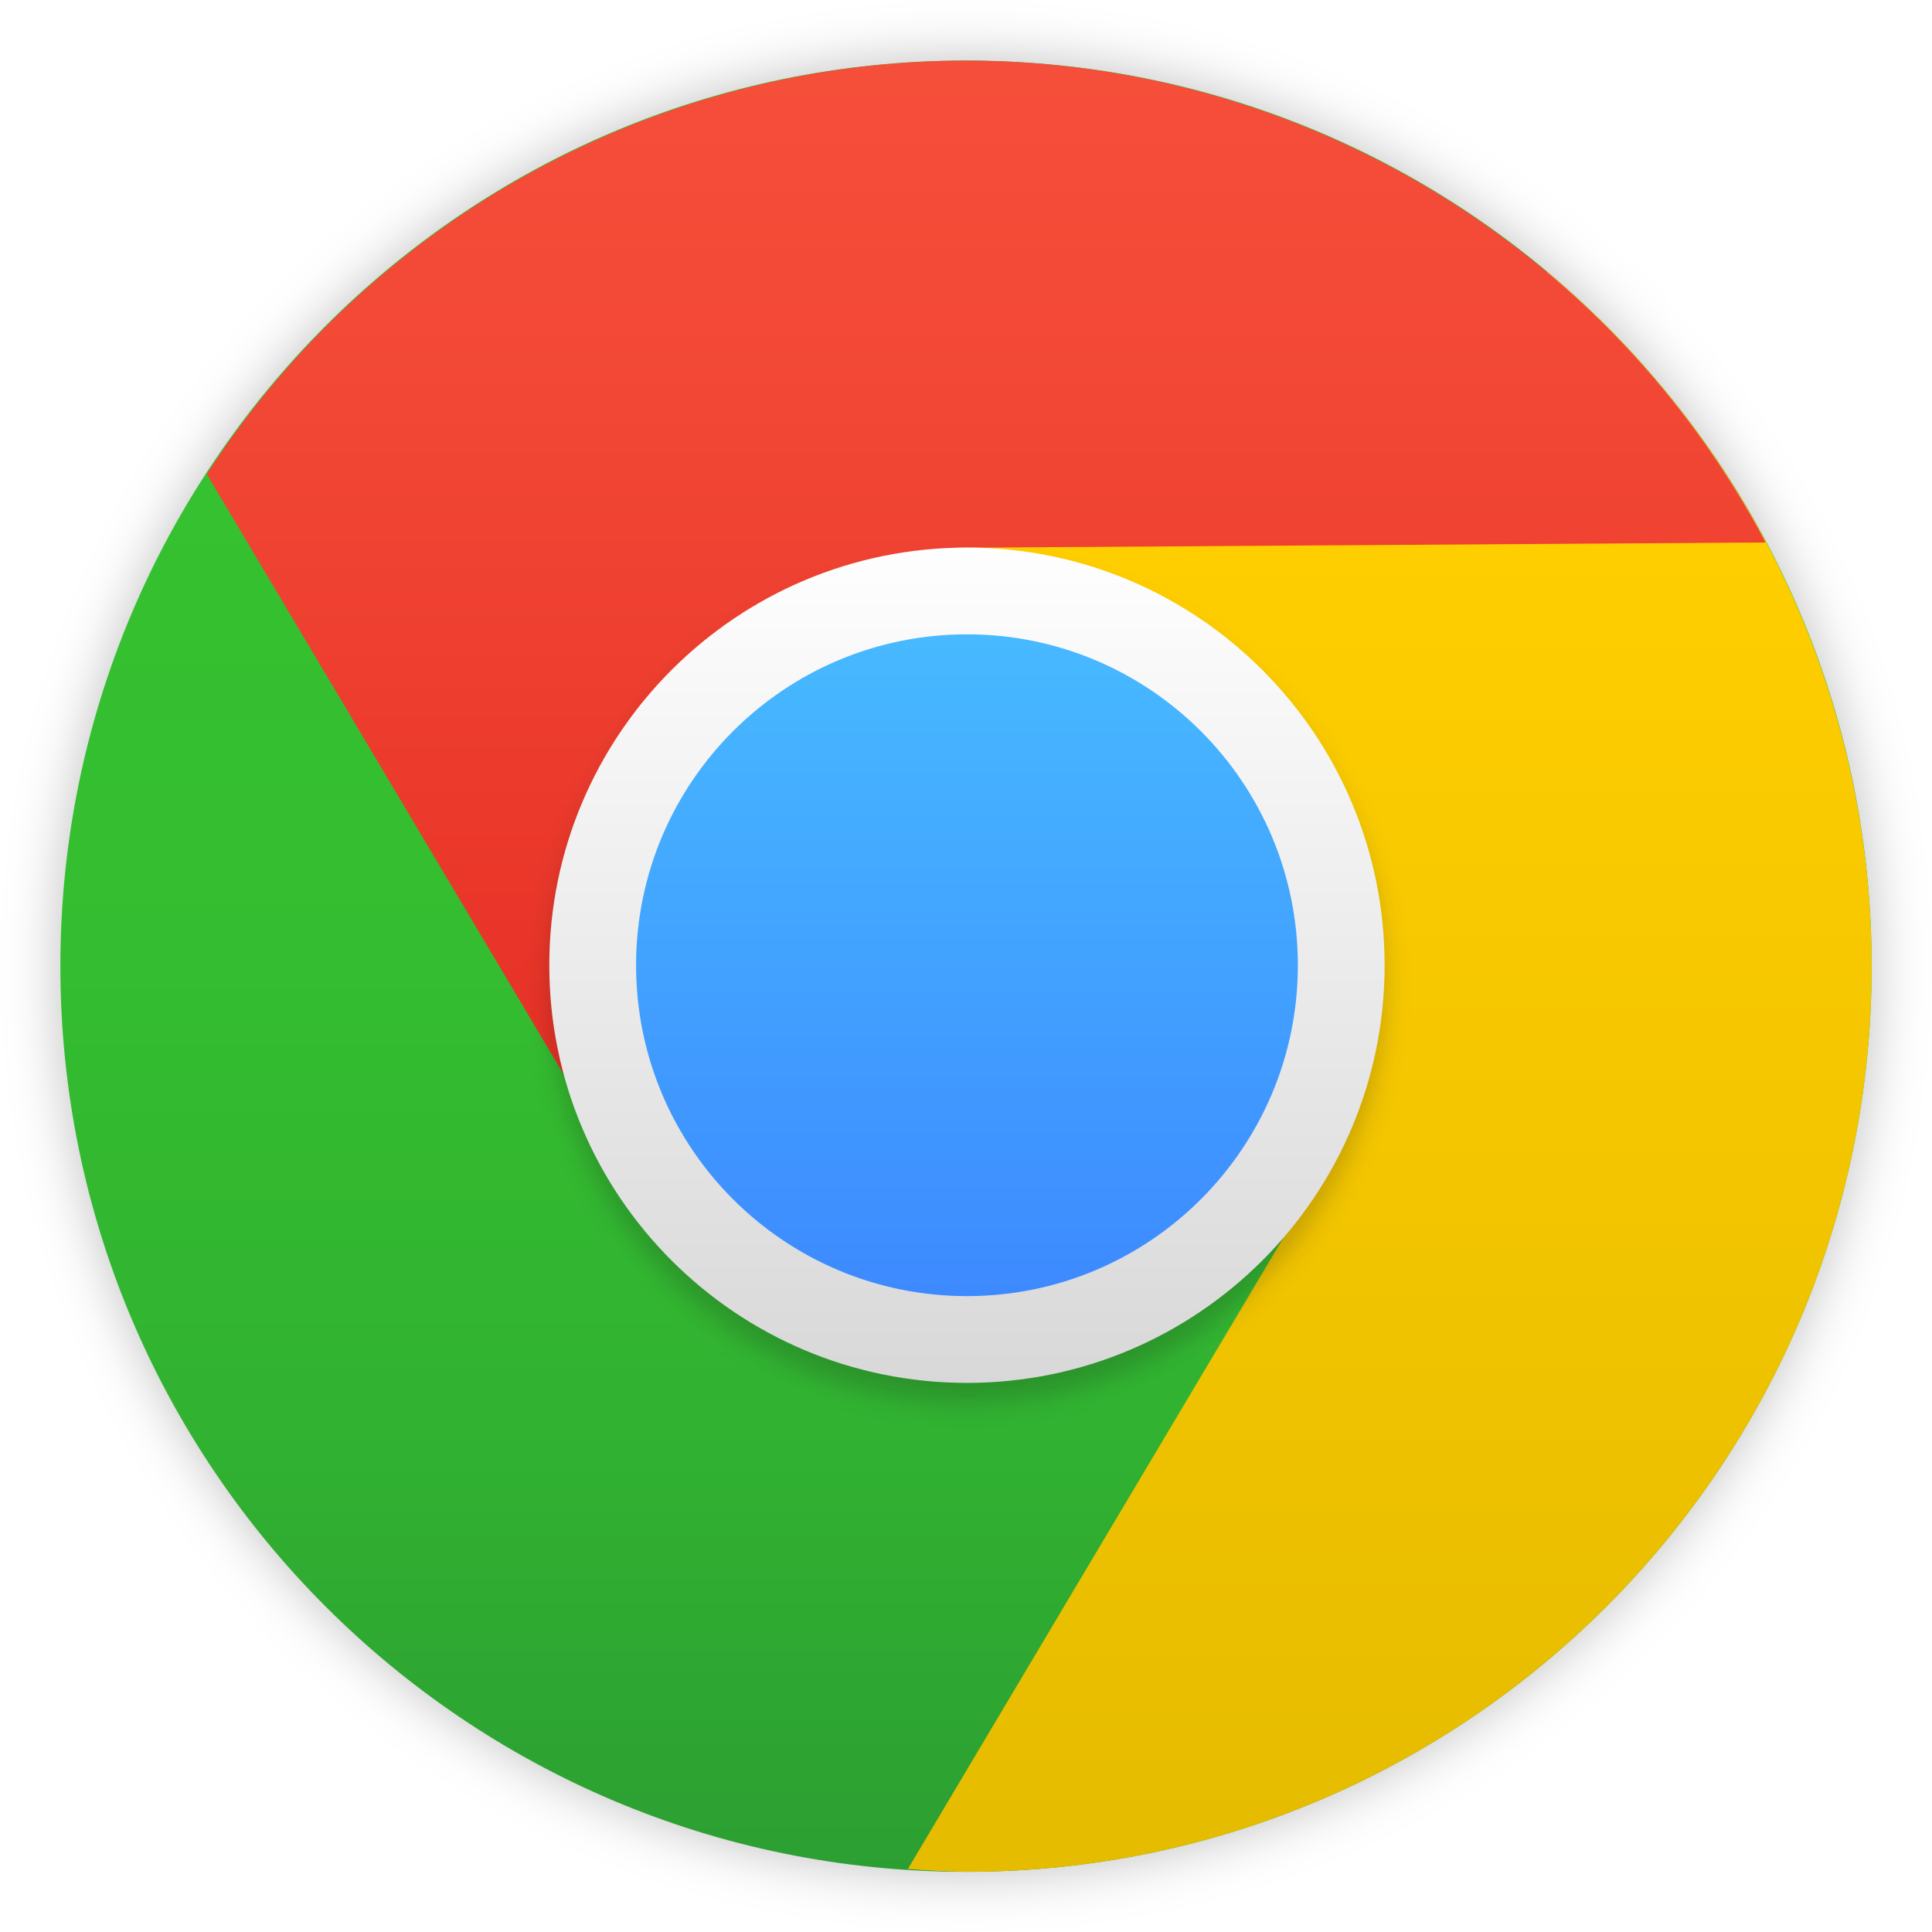
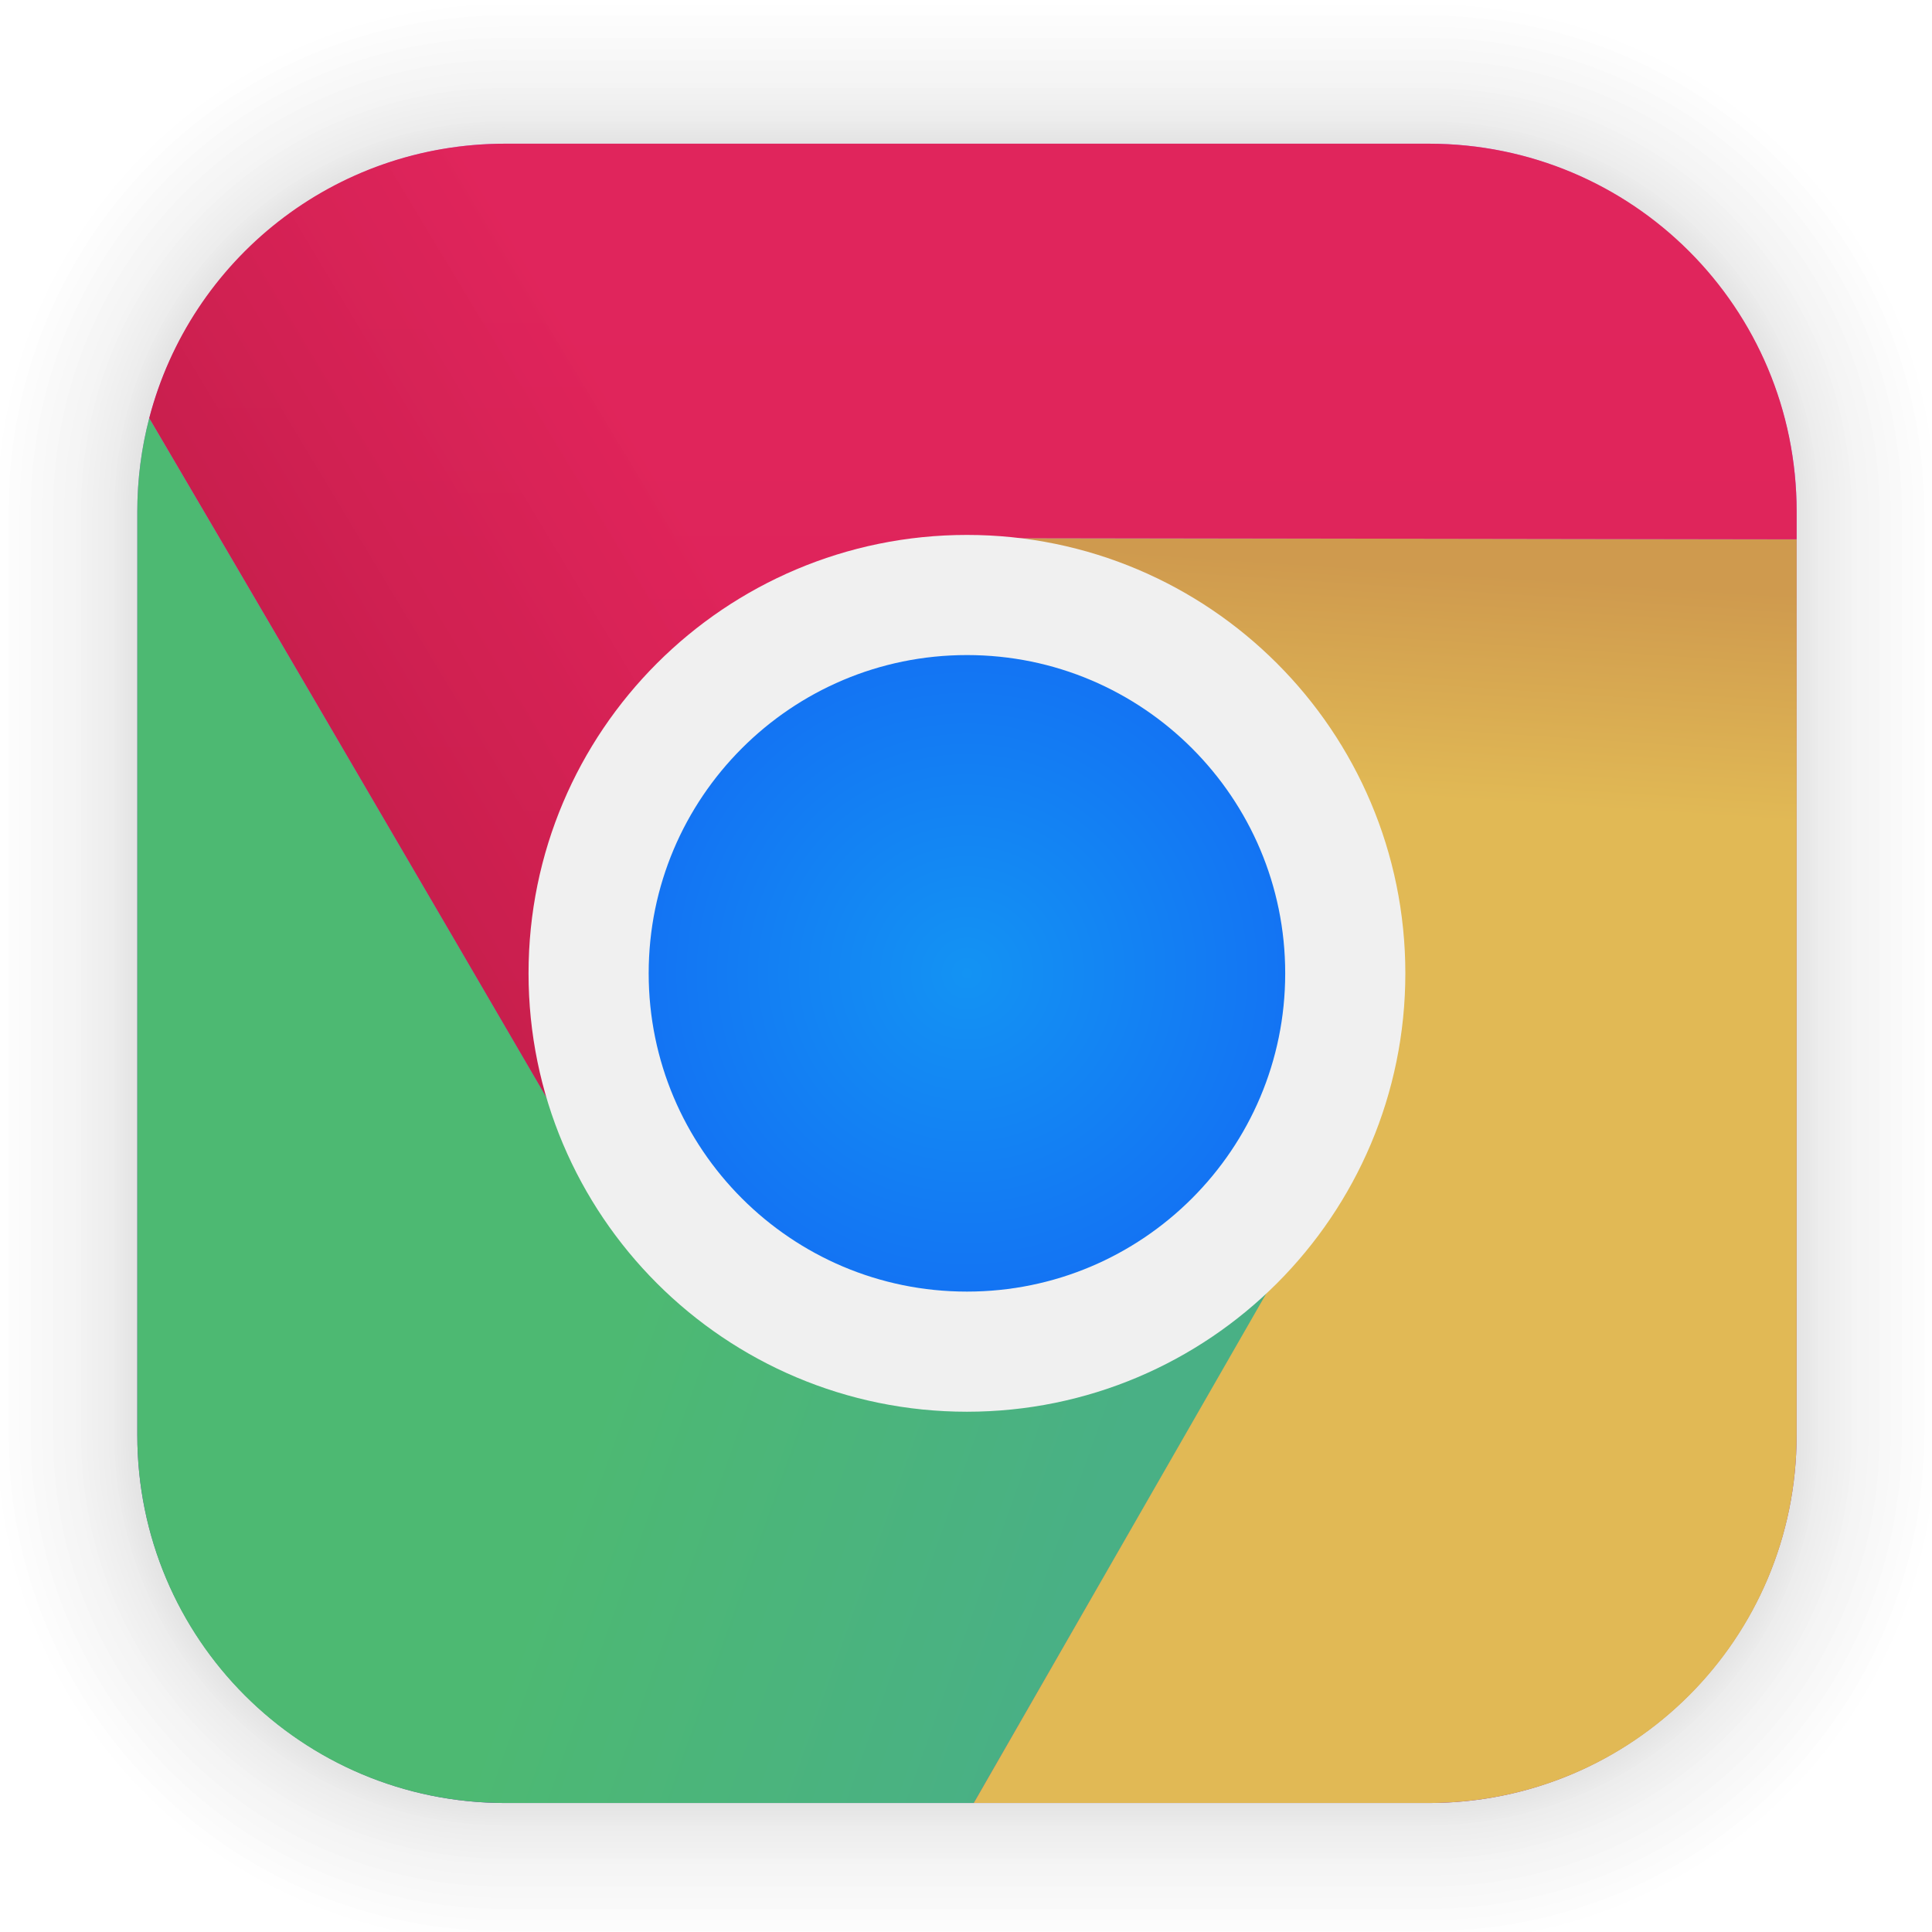
- <svg xmlns="http://www.w3.org/2000/svg" id="svg63" version="1.1" height="64" width="64">
-   <defs id="defs41">
-     <linearGradient gradientUnits="userSpaceOnUse" gradientTransform="matrix(4.705 0 0 4.705 41 70.362)" y2="199.98" y1="46.737" x2="17.187" x1="17.187" id="e">
-       <stop id="stop2" offset="0" stop-color="#35C130" />
-       <stop id="stop4" offset=".348" stop-color="#34BD30" />
-       <stop id="stop6" offset=".681" stop-color="#31B231" />
-       <stop id="stop8" offset="1" stop-color="#2C9F32" />
+ <svg xmlns="http://www.w3.org/2000/svg" xmlns:ns2="http://www.openswatchbook.org/uri/2009/osb" xmlns:xlink="http://www.w3.org/1999/xlink" id="svg6" version="1.1" viewBox="0 0 33.867 33.867" height="128" width="128">
+   <defs id="defs2">
+     <linearGradient id="linearGradient15571">
+       <stop id="stop15567" offset="0" style="stop-color:#49b085;stop-opacity:1" />
+       <stop id="stop15569" offset="1" style="stop-color:#4db972;stop-opacity:1" />
    </linearGradient>
-     <linearGradient gradientUnits="userSpaceOnUse" gradientTransform="matrix(1.7191 0 0 1.7191 340.09 368.45)" y2="198.44" y1="2.292" x2="95.97" x1="95.97" id="d">
-       <stop id="stop11" offset="0" stop-color="#47B9FF" />
-       <stop id="stop13" offset="1" stop-color="#3D8AFF" />
+     <linearGradient id="linearGradient15563">
+       <stop id="stop15559" offset="0" style="stop-color:#cf9a4e;stop-opacity:1" />
+       <stop id="stop15561" offset="1" style="stop-color:#e1b955;stop-opacity:1" />
    </linearGradient>
-     <linearGradient gradientUnits="userSpaceOnUse" gradientTransform="matrix(5.1 0 0 5.1 2 2)" y2="188.93" y1="56.681" x2="114.75" x1="114.75" id="c">
-       <stop id="stop16" offset="0" stop-color="#ffce00" />
-       <stop id="stop18" offset="1" stop-color="#e6bc00" />
+     <linearGradient id="linearGradient15555">
+       <stop id="stop15551" offset="0" style="stop-color:#c21d49;stop-opacity:1" />
+       <stop id="stop15553" offset="1" style="stop-color:#e12255;stop-opacity:0.961" />
    </linearGradient>
-     <linearGradient gradientUnits="userSpaceOnUse" gradientTransform="matrix(2.1699 0 0 2.1699 295.01 323.37)" y2="206.5" y1="-4.662" x2="103.67" x1="103.67" id="b">
-       <stop id="stop21" offset="0" stop-color="#fff" />
-       <stop id="stop23" offset="1" stop-color="#d7d7d7" />
+     <linearGradient id="linearGradient15545">
+       <stop id="stop15541" offset="0" style="stop-color:#1393f3;stop-opacity:1;" />
+       <stop id="stop15543" offset="1" style="stop-color:#1368f3;stop-opacity:1" />
    </linearGradient>
-     <filter color-interpolation-filters="sRGB" height="1.072" width="1.072" y="-.036" x="-.036" id="g">
-       <feGaussianBlur id="feGaussianBlur26" stdDeviation="6.51" />
+     <linearGradient id="linearGradient14853">
+       <stop id="stop14849" offset="0" style="stop-color:#7e28b8;stop-opacity:1" />
+       <stop id="stop14851" offset="1" style="stop-color:#cc66f6;stop-opacity:1" />
+     </linearGradient>
+     <linearGradient id="lgrad" x1="32" y1="32" x2="32" y2="992" gradientUnits="userSpaceOnUse" gradientTransform="translate(0,-896)">
+       <stop offset="0%" stop-color="#f8f8f8" id="stop2" />
+       <stop offset="100%" stop-color="#ccc" id="stop4" />
+     </linearGradient>
+     <radialGradient id="rgrad" x1="0%" y1="0%" x2="0%" y2="100%" fx="512" fy="494.4" cx="512" cy="512" r="440" gradientUnits="userSpaceOnUse" gradientTransform="translate(0,-896)">
+       <stop offset="0%" stop-color="#00f0ff" id="stop7" />
+       <stop offset="100%" stop-color="#0070e0" id="stop9" />
+     </radialGradient>
+     <radialGradient gradientTransform="matrix(0.03099337,0,0,0.03032562,85.19887,42.9853)" gradientUnits="userSpaceOnUse" r="440" cy="306.181" cx="523.576" fy="306.181" fx="523.576" y2="100%" x2="0%" y1="0%" x1="0%" id="rgrad-3">
+       <stop style="stop-color:#03d7e4;stop-opacity:1" id="stop7-6" stop-color="#00f0ff" offset="0%" />
+       <stop id="stop9-7" stop-color="#0070e0" offset="100%" />
+     </radialGradient>
+     <filter id="b" color-interpolation-filters="sRGB" height="1.024" width="1.024" x="-0.012" y="-0.012">
+       <feGaussianBlur stdDeviation=".475" id="feGaussianBlur7" />
    </filter>
-     <linearGradient gradientUnits="userSpaceOnUse" gradientTransform="matrix(4.705 0 0 4.705 41 42)" y2="209.87" y1="-9.007" x2="97.425" x1="97.425" id="a">
-       <stop id="stop29" offset="0" stop-color="#F6503B" />
-       <stop id="stop31" offset=".217" stop-color="#F24735" />
-       <stop id="stop33" offset=".572" stop-color="#E62F25" />
-       <stop id="stop35" offset="1" stop-color="#D4090D" />
+     <linearGradient id="k" gradientUnits="userSpaceOnUse" x1="-350.657" x2="-376.363" y1="-73.891" y2="-319.058">
+       <stop offset="0" stop-color="#83a3d4" id="stop50" />
+       <stop offset="1" stop-color="#6bb5e3" id="stop52" />
    </linearGradient>
-     <filter color-interpolation-filters="sRGB" height="1.072" width="1.072" y="-.036" x="-.036" id="f">
-       <feGaussianBlur id="feGaussianBlur38" stdDeviation="14.115" />
+     <linearGradient id="i" gradientUnits="userSpaceOnUse" x1="-206.77" x2="10.512" y1="-12.925" y2="-156.887">
+       <stop offset="0" stop-color="#70c2bd" id="stop40" />
+       <stop offset="1" stop-color="#67c381" id="stop42" />
+     </linearGradient>
+     <linearGradient id="e" gradientUnits="userSpaceOnUse" x1="134.565" x2="148.514" y1="117.301" y2="-149.19">
+       <stop offset="0" stop-color="#faaa32" id="stop20" />
+       <stop offset="1" stop-color="#fdc22b" id="stop22" />
+     </linearGradient>
+     <linearGradient id="c" gradientUnits="userSpaceOnUse" x1="-146.054" x2="123.358" y1="144.9" y2="144.9">
+       <stop offset="0" stop-color="#a0cf63" id="stop10" />
+       <stop offset="1" stop-color="#c4da45" id="stop12" />
+     </linearGradient>
+     <linearGradient id="m" gradientUnits="userSpaceOnUse" x1="206.714" x2="28.495" y1="-12.741" y2="-150.012">
+       <stop offset="0" stop-color="#b28cc0" id="stop60" />
+       <stop offset="1" stop-color="#9a8ec4" id="stop62" />
+     </linearGradient>
+     <linearGradient id="q" gradientUnits="userSpaceOnUse" x1="189.942" x2="-19.618" y1="147.053" y2="76.406">
+       <stop offset="0" stop-color="#f48155" id="stop80" />
+       <stop offset="1" stop-color="#f16168" id="stop82" />
+     </linearGradient>
+     <linearGradient id="l" gradientUnits="userSpaceOnUse" x1="116.504" x2="21.156" y1="308.303" y2="34.18">
+       <stop offset="0" stop-color="#735194" id="stop55" />
+       <stop offset="1" stop-color="#525da3" id="stop57" />
+     </linearGradient>
+     <linearGradient id="j" gradientUnits="userSpaceOnUse" x1="30.131" x2="123.328" y1="111.502" y2="-107.167">
+       <stop offset="0" stop-color="#416db9" id="stop45" />
+       <stop offset="1" stop-color="#337e8d" id="stop47" />
+     </linearGradient>
+     <linearGradient id="h" gradientUnits="userSpaceOnUse" x1="-103.67" x2="205.551" y1="133.122" y2="0.072">
+       <stop offset="0" stop-color="#2e9274" id="stop35" />
+       <stop offset="1" stop-color="#469d3c" id="stop37" />
+     </linearGradient>
+     <linearGradient id="f" gradientUnits="userSpaceOnUse" x1="26.978" x2="146.81" y1="120.227" y2="-100.49">
+       <stop offset="0" stop-color="#ec4001" id="stop25" />
+       <stop offset="1" stop-color="#fb6f01" id="stop27" />
+     </linearGradient>
+     <linearGradient id="d" gradientUnits="userSpaceOnUse" x1="-14.299" x2="309.397" y1="73.5" y2="73.5">
+       <stop offset="0" stop-color="#58a920" id="stop15" />
+       <stop offset="1" stop-color="#98b811" id="stop17" />
+     </linearGradient>
+     <linearGradient id="o" gradientUnits="userSpaceOnUse" x1="-123.119" x2="145.987" y1="144.897" y2="144.897">
+       <stop offset="0" stop-color="#d287af" id="stop70" />
+       <stop offset="1" stop-color="#e07993" id="stop72" />
+     </linearGradient>
+     <linearGradient id="p" gradientUnits="userSpaceOnUse" x1="-205.78" x2="117.819" y1="-71.696" y2="-71.696">
+       <stop offset="0" stop-color="#bd090f" id="stop75" />
+       <stop offset="1" stop-color="#e11f07" id="stop77" />
+     </linearGradient>
+     <linearGradient id="n" gradientUnits="userSpaceOnUse" x1="0.176" x2="-308.72" y1="-14.583" y2="-143.711">
+       <stop offset="0" stop-color="#c23857" id="stop65" />
+       <stop offset="1" stop-color="#914475" id="stop67" />
+     </linearGradient>
+     <linearGradient id="g" gradientUnits="userSpaceOnUse" x1="41.41" x2="117.317" y1="108.525" y2="319.108">
+       <stop offset="0" stop-color="#e69e08" id="stop30" />
+       <stop offset="1" stop-color="#cbc507" id="stop32" />
+     </linearGradient>
+     <rect id="path-1" x="0" y="0" width="120" height="120" rx="28" />
+     <path d="M125 104c21.54 0 39-17.46 39-39s-17.46-39-39-39-39 17.46-39 39 17.46 39 39 39zm0 26c-35.899 0-65-29.101-65-65S89.101 0 125 0s65 29.101 65 65-29.101 65-65 65z" id="path-3" />
+     <path id="path-4" d="M0 75l129 90.787v35L0 110z" />
+     <path id="path-5" d="M22 65h27v120H22z" />
+     <filter x="-5.6%" y="-1.2%" width="111.1%" height="102.5%" filterUnits="objectBoundingBox" id="filter-6">
+       <feMorphology radius="0.5" operator="dilate" in="SourceAlpha" result="shadowSpreadOuter1" id="feMorphology12690" />
+       <feOffset dx="0" dy="0" in="shadowSpreadOuter1" result="shadowOffsetOuter1" id="feOffset12692" />
+       <feColorMatrix values="0 0 0 0 0 0 0 0 0 0 0 0 0 0 0 0 0 0 0.14 0" type="matrix" in="shadowOffsetOuter1" id="feColorMatrix12694" />
    </filter>
+     <circle id="path-7" cx="21" cy="21" r="21" />
+     <filter x="-16.7%" y="-11.9%" width="133.3%" height="133.3%" filterUnits="objectBoundingBox" id="filter-8">
+       <feOffset dx="0" dy="2" in="SourceAlpha" result="shadowOffsetOuter1" id="feOffset12698" />
+       <feGaussianBlur stdDeviation="2" in="shadowOffsetOuter1" result="shadowBlurOuter1" id="feGaussianBlur12700" />
+       <feColorMatrix values="0 0 0 0 0 0 0 0 0 0 0 0 0 0 0 0 0 0 0.152 0" type="matrix" in="shadowBlurOuter1" id="feColorMatrix12702" />
+     </filter>
+     <path d="M40.74 1.31A21.591 21.591 0 0 1 45 14.2c0 12.155-10.074 22.01-22.5 22.01S0 26.354 0 14.2C0 9.385 1.58 4.932 4.26 1.31 6.447 2.922 9.553 3.928 13 3.928c3.866 0 7.305-1.267 9.5-3.234 2.195 1.967 5.634 3.234 9.5 3.234 3.446 0 6.552-1.006 8.74-2.618z" id="path-9" />
+     <rect id="path-1-2" x="0" y="0" width="120" height="120" rx="28" />
+     <linearGradient gradientUnits="userSpaceOnUse" y2="4.734" x2="15.132" y1="27.778" x1="15.132" id="linearGradient14855" xlink:href="#linearGradient14853" />
+     <linearGradient id="linearGradient6088" ns2:paint="solid">
+       <stop style="stop-color:#51b3e3;stop-opacity:1;" offset="0" id="stop6086" />
+     </linearGradient>
+     <linearGradient id="linearGradient6987" ns2:paint="solid">
+       <stop style="stop-color:#77d2fb;stop-opacity:1;" offset="0" id="stop6985" />
+     </linearGradient>
+     <linearGradient id="linearGradient3673">
+       <stop style="stop-color:#0c0d0d;stop-opacity:1" offset="0" id="stop3675" />
+       <stop id="stop3677" offset="0.568" style="stop-color:#333637;stop-opacity:1" />
+       <stop style="stop-color:#1a1e1f;stop-opacity:1" offset="1" id="stop3679" />
+     </linearGradient>
+     <linearGradient id="linearGradient3591">
+       <stop id="stop3593" offset="0" style="stop-color:#403f3c;stop-opacity:1" />
+       <stop style="stop-color:#7d898d;stop-opacity:1" offset="0.568" id="stop3669" />
+       <stop id="stop3595" offset="1" style="stop-color:#fdffff;stop-opacity:1" />
+     </linearGradient>
+     <linearGradient id="linearGradient3575">
+       <stop id="stop3577" offset="0" style="stop-color:#20211f;stop-opacity:1" />
+       <stop id="stop3579" offset="1" style="stop-color:#393e3f;stop-opacity:1" />
+     </linearGradient>
+     <circle id="A" cx="96" cy="96" r="88" />
+     <path id="B" d="M8 184h83.77l38.88-38.88V116h-69.3L8 24.48z" />
+     <path id="F" d="M8 184h83.77l38.88-38.88V116h-69.3L8 24.48z" />
+     <path id="I" d="M96 56l34.65 60-38.88 68H184V56z" />
+     <path id="L" d="M21.97 8v40.34L61.36 116 96 56h88V8z" />
+     <radialGradient gradientTransform="matrix(1.053187,0,0,1.053187,-0.07841497,-1.105655)" gradientUnits="userSpaceOnUse" r="7.297" fy="17.25" fx="16.169" cy="17.25" cx="16.169" id="radialGradient15549" xlink:href="#linearGradient15545" />
+     <linearGradient gradientUnits="userSpaceOnUse" y2="25.408" x2="40.472" y1="43.825" x1="9.887" id="linearGradient15557" xlink:href="#linearGradient15555" />
+     <linearGradient gradientUnits="userSpaceOnUse" y2="53.663" x2="105.637" y1="38.565" x1="106.631" id="linearGradient15565" xlink:href="#linearGradient15563" />
+     <linearGradient gradientUnits="userSpaceOnUse" y2="93.127" x2="39.604" y1="104.355" x1="71.284" id="linearGradient15573" xlink:href="#linearGradient15571" />
  </defs>
-   <g id="g61" transform="translate(0 -988.36)">
-     <g id="g59" stroke-width="15.683" transform="matrix(.063762 0 0 .063762 -.61424 985.88)">
-       <circle id="circle43" opacity=".25" filter="url(#f)" color="#000000" r="470.5" cy="540.86" cx="511.5" />
-       <circle id="circle45" fill="url(#e)" color="#000000" r="470.5" cy="540.86" cx="511.5" />
-       <path id="path47" fill="url(#c)" d="m813.41 151.74c-96.726 23.032-554.17 136.45-300.14 163.91 283.05 30.6 175.31 317.47 175.31 317.47l-207.26 348.37a470.5 470.5 0 0 0 30.168 1.51 470.5 470.5 0 0 0 470.5-470.5 470.5 470.5 0 0 0-168.59-360.76z" transform="translate(0 28.362)" />
-       <g id="g57">
-         <path id="path49" fill="url(#a)" color="#000000" d="M 511.5,42 C 352.119,42.175 203.661,123.026 117.05,256.82 L 327.4,610.66 c -2.71,-197.933 2.791,-242.095 185.947,-297.237 l -5.106,-18.312 418.71,-2.754 C 845.47,138.447 685.64,42.131 511.492,41.997 Z" transform="translate(0,28.362)" />
-         <circle id="circle51" opacity=".2" filter="url(#g)" fill="#111" color="#000000" r="216.99" cy="550.36" cx="512" />
-         <circle id="circle53" fill="url(#b)" color="#000000" r="216.99" cy="540.36" cx="512" />
-         <circle id="circle55" fill="url(#d)" color="#000000" r="171.91" cy="540.36" cx="512" />
-       </g>
+   <g id="layer1">
+     <g style="opacity:0.297" transform="matrix(0.9757321,0,0,0.9757321,-65.74838,-37.20309)" id="g1702">
+       <path d="m 76.449,40.71 h 16.591 c 3.662,0 6.61,2.948 6.61,6.61 v 16.591 c 0,3.662 -2.948,6.61 -6.61,6.61 H 76.449 c -3.662,0 -6.61,-2.948 -6.61,-6.61 V 47.319 c 0,-3.662 2.948,-6.61 6.61,-6.61 z" style="fill:none;fill-opacity:1;stroke:#000000;stroke-width:0.1;stroke-linecap:round;stroke-linejoin:round;stroke-miterlimit:4;stroke-dasharray:none;stroke-opacity:0.02" id="rect1634" />
+       <path d="m 76.449,40.71 h 16.591 c 3.662,0 6.61,2.948 6.61,6.61 v 16.591 c 0,3.662 -2.948,6.61 -6.61,6.61 H 76.449 c -3.662,0 -6.61,-2.948 -6.61,-6.61 V 47.319 c 0,-3.662 2.948,-6.61 6.61,-6.61 z" style="fill:none;fill-opacity:1;stroke:#000000;stroke-width:0.2;stroke-linecap:round;stroke-linejoin:round;stroke-miterlimit:4;stroke-dasharray:none;stroke-opacity:0.02" id="rect1638" />
+       <path d="m 76.449,40.71 h 16.591 c 3.662,0 6.61,2.948 6.61,6.61 v 16.591 c 0,3.662 -2.948,6.61 -6.61,6.61 H 76.449 c -3.662,0 -6.61,-2.948 -6.61,-6.61 V 47.319 c 0,-3.662 2.948,-6.61 6.61,-6.61 z" style="fill:none;fill-opacity:1;stroke:#000000;stroke-width:0.3;stroke-linecap:round;stroke-linejoin:round;stroke-miterlimit:4;stroke-dasharray:none;stroke-opacity:0.02" id="rect1640" />
+       <path d="m 76.449,40.71 h 16.591 c 3.662,0 6.61,2.948 6.61,6.61 v 16.591 c 0,3.662 -2.948,6.61 -6.61,6.61 H 76.449 c -3.662,0 -6.61,-2.948 -6.61,-6.61 V 47.319 c 0,-3.662 2.948,-6.61 6.61,-6.61 z" style="fill:none;fill-opacity:1;stroke:#000000;stroke-width:0.4;stroke-linecap:round;stroke-linejoin:round;stroke-miterlimit:4;stroke-dasharray:none;stroke-opacity:0.02" id="rect1642" />
+       <path d="m 76.449,40.71 h 16.591 c 3.662,0 6.61,2.948 6.61,6.61 v 16.591 c 0,3.662 -2.948,6.61 -6.61,6.61 H 76.449 c -3.662,0 -6.61,-2.948 -6.61,-6.61 V 47.319 c 0,-3.662 2.948,-6.61 6.61,-6.61 z" style="fill:none;fill-opacity:1;stroke:#000000;stroke-width:0.5;stroke-linecap:round;stroke-linejoin:round;stroke-miterlimit:4;stroke-dasharray:none;stroke-opacity:0.02" id="rect1644" />
+       <path d="m 76.449,40.71 h 16.591 c 3.662,0 6.61,2.948 6.61,6.61 v 16.591 c 0,3.662 -2.948,6.61 -6.61,6.61 H 76.449 c -3.662,0 -6.61,-2.948 -6.61,-6.61 V 47.319 c 0,-3.662 2.948,-6.61 6.61,-6.61 z" style="fill:none;fill-opacity:1;stroke:#000000;stroke-width:0.6;stroke-linecap:round;stroke-linejoin:round;stroke-miterlimit:4;stroke-dasharray:none;stroke-opacity:0.02" id="rect1646" />
+       <path d="m 76.449,40.71 h 16.591 c 3.662,0 6.61,2.948 6.61,6.61 v 16.591 c 0,3.662 -2.948,6.61 -6.61,6.61 H 76.449 c -3.662,0 -6.61,-2.948 -6.61,-6.61 V 47.319 c 0,-3.662 2.948,-6.61 6.61,-6.61 z" style="fill:none;fill-opacity:1;stroke:#000000;stroke-width:0.7;stroke-linecap:round;stroke-linejoin:round;stroke-miterlimit:4;stroke-dasharray:none;stroke-opacity:0.02" id="rect1648" />
+       <path d="m 76.449,40.71 h 16.591 c 3.662,0 6.61,2.948 6.61,6.61 v 16.591 c 0,3.662 -2.948,6.61 -6.61,6.61 H 76.449 c -3.662,0 -6.61,-2.948 -6.61,-6.61 V 47.319 c 0,-3.662 2.948,-6.61 6.61,-6.61 z" style="fill:none;fill-opacity:1;stroke:#000000;stroke-width:0.8;stroke-linecap:round;stroke-linejoin:round;stroke-miterlimit:4;stroke-dasharray:none;stroke-opacity:0.02" id="rect1650" />
+       <path d="m 76.449,40.71 h 16.591 c 3.662,0 6.61,2.948 6.61,6.61 v 16.591 c 0,3.662 -2.948,6.61 -6.61,6.61 H 76.449 c -3.662,0 -6.61,-2.948 -6.61,-6.61 V 47.319 c 0,-3.662 2.948,-6.61 6.61,-6.61 z" style="fill:none;fill-opacity:1;stroke:#000000;stroke-width:1;stroke-linecap:round;stroke-linejoin:round;stroke-miterlimit:4;stroke-dasharray:none;stroke-opacity:0.02" id="rect1652" />
+       <path d="m 76.449,40.71 h 16.591 c 3.662,0 6.61,2.948 6.61,6.61 v 16.591 c 0,3.662 -2.948,6.61 -6.61,6.61 H 76.449 c -3.662,0 -6.61,-2.948 -6.61,-6.61 V 47.319 c 0,-3.662 2.948,-6.61 6.61,-6.61 z" style="fill:none;fill-opacity:1;stroke:#000000;stroke-width:1.2;stroke-linecap:round;stroke-linejoin:round;stroke-miterlimit:4;stroke-dasharray:none;stroke-opacity:0.02" id="rect1654" />
+       <path d="m 76.449,40.71 h 16.591 c 3.662,0 6.61,2.948 6.61,6.61 v 16.591 c 0,3.662 -2.948,6.61 -6.61,6.61 H 76.449 c -3.662,0 -6.61,-2.948 -6.61,-6.61 V 47.319 c 0,-3.662 2.948,-6.61 6.61,-6.61 z" style="fill:none;fill-opacity:1;stroke:#000000;stroke-width:1.4;stroke-linecap:round;stroke-linejoin:round;stroke-miterlimit:4;stroke-dasharray:none;stroke-opacity:0.02" id="rect1656" />
+       <path d="m 76.449,40.71 h 16.591 c 3.662,0 6.61,2.948 6.61,6.61 v 16.591 c 0,3.662 -2.948,6.61 -6.61,6.61 H 76.449 c -3.662,0 -6.61,-2.948 -6.61,-6.61 V 47.319 c 0,-3.662 2.948,-6.61 6.61,-6.61 z" style="fill:none;fill-opacity:1;stroke:#000000;stroke-width:1.6;stroke-linecap:round;stroke-linejoin:round;stroke-miterlimit:4;stroke-dasharray:none;stroke-opacity:0.02" id="rect1658" />
+       <path d="m 76.449,40.71 h 16.591 c 3.662,0 6.61,2.948 6.61,6.61 v 16.591 c 0,3.662 -2.948,6.61 -6.61,6.61 H 76.449 c -3.662,0 -6.61,-2.948 -6.61,-6.61 V 47.319 c 0,-3.662 2.948,-6.61 6.61,-6.61 z" style="fill:none;fill-opacity:1;stroke:#000000;stroke-width:1.8;stroke-linecap:round;stroke-linejoin:round;stroke-miterlimit:4;stroke-dasharray:none;stroke-opacity:0.02" id="rect1660" />
+       <path d="m 76.449,40.71 h 16.591 c 3.662,0 6.61,2.948 6.61,6.61 v 16.591 c 0,3.662 -2.948,6.61 -6.61,6.61 H 76.449 c -3.662,0 -6.61,-2.948 -6.61,-6.61 V 47.319 c 0,-3.662 2.948,-6.61 6.61,-6.61 z" style="fill:none;fill-opacity:1;stroke:#000000;stroke-width:2;stroke-linecap:round;stroke-linejoin:round;stroke-miterlimit:4;stroke-dasharray:none;stroke-opacity:0.02" id="rect1662" />
+       <path d="m 76.449,40.71 h 16.591 c 3.662,0 6.61,2.948 6.61,6.61 v 16.591 c 0,3.662 -2.948,6.61 -6.61,6.61 H 76.449 c -3.662,0 -6.61,-2.948 -6.61,-6.61 V 47.319 c 0,-3.662 2.948,-6.61 6.61,-6.61 z" style="fill:none;fill-opacity:1;stroke:#000000;stroke-width:2.2;stroke-linecap:round;stroke-linejoin:round;stroke-miterlimit:4;stroke-dasharray:none;stroke-opacity:0.02" id="rect1664" />
+       <path d="m 76.449,40.71 h 16.591 c 3.662,0 6.61,2.948 6.61,6.61 v 16.591 c 0,3.662 -2.948,6.61 -6.61,6.61 H 76.449 c -3.662,0 -6.61,-2.948 -6.61,-6.61 V 47.319 c 0,-3.662 2.948,-6.61 6.61,-6.61 z" style="fill:none;fill-opacity:1;stroke:#000000;stroke-width:2.6;stroke-linecap:round;stroke-linejoin:round;stroke-miterlimit:4;stroke-dasharray:none;stroke-opacity:0.02" id="rect1666" />
+       <path d="m 76.449,40.71 h 16.591 c 3.662,0 6.61,2.948 6.61,6.61 v 16.591 c 0,3.662 -2.948,6.61 -6.61,6.61 H 76.449 c -3.662,0 -6.61,-2.948 -6.61,-6.61 V 47.319 c 0,-3.662 2.948,-6.61 6.61,-6.61 z" style="fill:none;fill-opacity:1;stroke:#000000;stroke-width:3;stroke-linecap:round;stroke-linejoin:round;stroke-miterlimit:4;stroke-dasharray:none;stroke-opacity:0.02" id="rect1668" />
+       <path d="m 76.449,40.71 h 16.591 c 3.662,0 6.61,2.948 6.61,6.61 v 16.591 c 0,3.662 -2.948,6.61 -6.61,6.61 H 76.449 c -3.662,0 -6.61,-2.948 -6.61,-6.61 V 47.319 c 0,-3.662 2.948,-6.61 6.61,-6.61 z" style="fill:none;fill-opacity:1;stroke:#000000;stroke-width:3.4;stroke-linecap:round;stroke-linejoin:round;stroke-miterlimit:4;stroke-dasharray:none;stroke-opacity:0.02" id="rect1670" />
+       <path d="m 76.449,40.71 h 16.591 c 3.662,0 6.61,2.948 6.61,6.61 v 16.591 c 0,3.662 -2.948,6.61 -6.61,6.61 H 76.449 c -3.662,0 -6.61,-2.948 -6.61,-6.61 V 47.319 c 0,-3.662 2.948,-6.61 6.61,-6.61 z" style="fill:none;fill-opacity:1;stroke:#000000;stroke-width:3.8;stroke-linecap:round;stroke-linejoin:round;stroke-miterlimit:4;stroke-dasharray:none;stroke-opacity:0.02" id="rect1672" />
+       <path d="m 76.449,40.71 h 16.591 c 3.662,0 6.61,2.948 6.61,6.61 v 16.591 c 0,3.662 -2.948,6.61 -6.61,6.61 H 76.449 c -3.662,0 -6.61,-2.948 -6.61,-6.61 V 47.319 c 0,-3.662 2.948,-6.61 6.61,-6.61 z" style="fill:none;fill-opacity:1;stroke:#000000;stroke-width:4.2;stroke-linecap:round;stroke-linejoin:round;stroke-miterlimit:4;stroke-dasharray:none;stroke-opacity:0.02" id="rect1674" />
+       <path d="m 76.449,40.71 h 16.591 c 3.662,0 6.61,2.948 6.61,6.61 v 16.591 c 0,3.662 -2.948,6.61 -6.61,6.61 H 76.449 c -3.662,0 -6.61,-2.948 -6.61,-6.61 V 47.319 c 0,-3.662 2.948,-6.61 6.61,-6.61 z" style="fill:none;fill-opacity:1;stroke:#000000;stroke-width:4.6;stroke-linecap:round;stroke-linejoin:round;stroke-miterlimit:4;stroke-dasharray:none;stroke-opacity:0.02" id="rect1676" />
+       <path d="m 76.449,40.71 h 16.591 c 3.662,0 6.61,2.948 6.61,6.61 v 16.591 c 0,3.662 -2.948,6.61 -6.61,6.61 H 76.449 c -3.662,0 -6.61,-2.948 -6.61,-6.61 V 47.319 c 0,-3.662 2.948,-6.61 6.61,-6.61 z" style="fill:none;fill-opacity:1;stroke:#000000;stroke-width:5;stroke-linecap:round;stroke-linejoin:round;stroke-miterlimit:4;stroke-dasharray:none;stroke-opacity:0.02" id="rect1678" />
    </g>
+     <rect ry="6.449" rx="6.449" y="2.519" x="2.407" height="29.087" width="29.087" id="rect849" style="fill:url(#linearGradient14855);fill-opacity:1;stroke-width:2.688;stroke-linecap:round;stroke-linejoin:round" />
+     <path style="color:#000000;fill:none;stroke-width:0.6" d="m 63.366,-13.641 -7.522,-7.601" id="path6697" />
+     <path style="color:#000000;fill:none;stroke-width:0.7" d="m 41.242,-29.284 8.856,8.833 c 1.75,1.578 2.916,1.698 4.709,0.101 l 11.969,-11.168" id="path6691" />
+     <g transform="scale(0.2645833)" id="g13037" />
+     <path transform="scale(0.2645833)" d="M 9.887 27.699 C 9.372 29.677 9.096 31.752 9.096 33.895 L 9.096 95.08 C 9.096 108.584 19.966 119.455 33.471 119.455 L 64.518 119.455 L 88.113 78.416 L 39.367 78.131 C 39.367 78.131 23.956 51.645 9.887 27.699 z " style="fill:url(#linearGradient15573);fill-opacity:1;stroke:none;stroke-width:1px;stroke-linecap:butt;stroke-linejoin:miter;stroke-opacity:1" id="path15511" />
+     <path transform="scale(0.2645833)" d="M 63.758 35.646 L 88.1 78.373 L 64.514 119.455 L 94.656 119.455 C 108.16 119.455 119.033 108.584 119.033 95.08 L 119.033 35.729 L 63.758 35.646 z " style="fill:url(#linearGradient15565);fill-opacity:1;stroke:none;stroke-width:1px;stroke-linecap:butt;stroke-linejoin:miter;stroke-opacity:1" id="path15513" />
+     <path transform="scale(0.2645833)" d="M 33.471 9.52 C 22.109 9.52 12.615 17.215 9.887 27.699 C 23.956 51.645 39.367 78.131 39.367 78.131 L 63.758 35.646 L 119.033 35.729 L 119.033 33.895 C 119.033 20.39 108.16 9.52 94.656 9.52 L 33.471 9.52 z " style="fill:url(#linearGradient15557);fill-opacity:1;stroke:none;stroke-width:1px;stroke-linecap:butt;stroke-linejoin:miter;stroke-opacity:1" id="path15519" />
+     <circle r="6.632" cy="17.062" cx="16.95" id="path15539" style="opacity:1;fill:url(#radialGradient15549);fill-opacity:1;stroke:#f0f0f0;stroke-width:2.106;stroke-linecap:round;stroke-linejoin:round;stroke-miterlimit:4;stroke-dasharray:none;stroke-opacity:1" />
  </g>
+   <style id="style15307">.B{clip-path:url(#C)}.C{fill:#3e2723}.D{fill-opacity:.15}.E{fill-opacity:.2}</style>
</svg>
